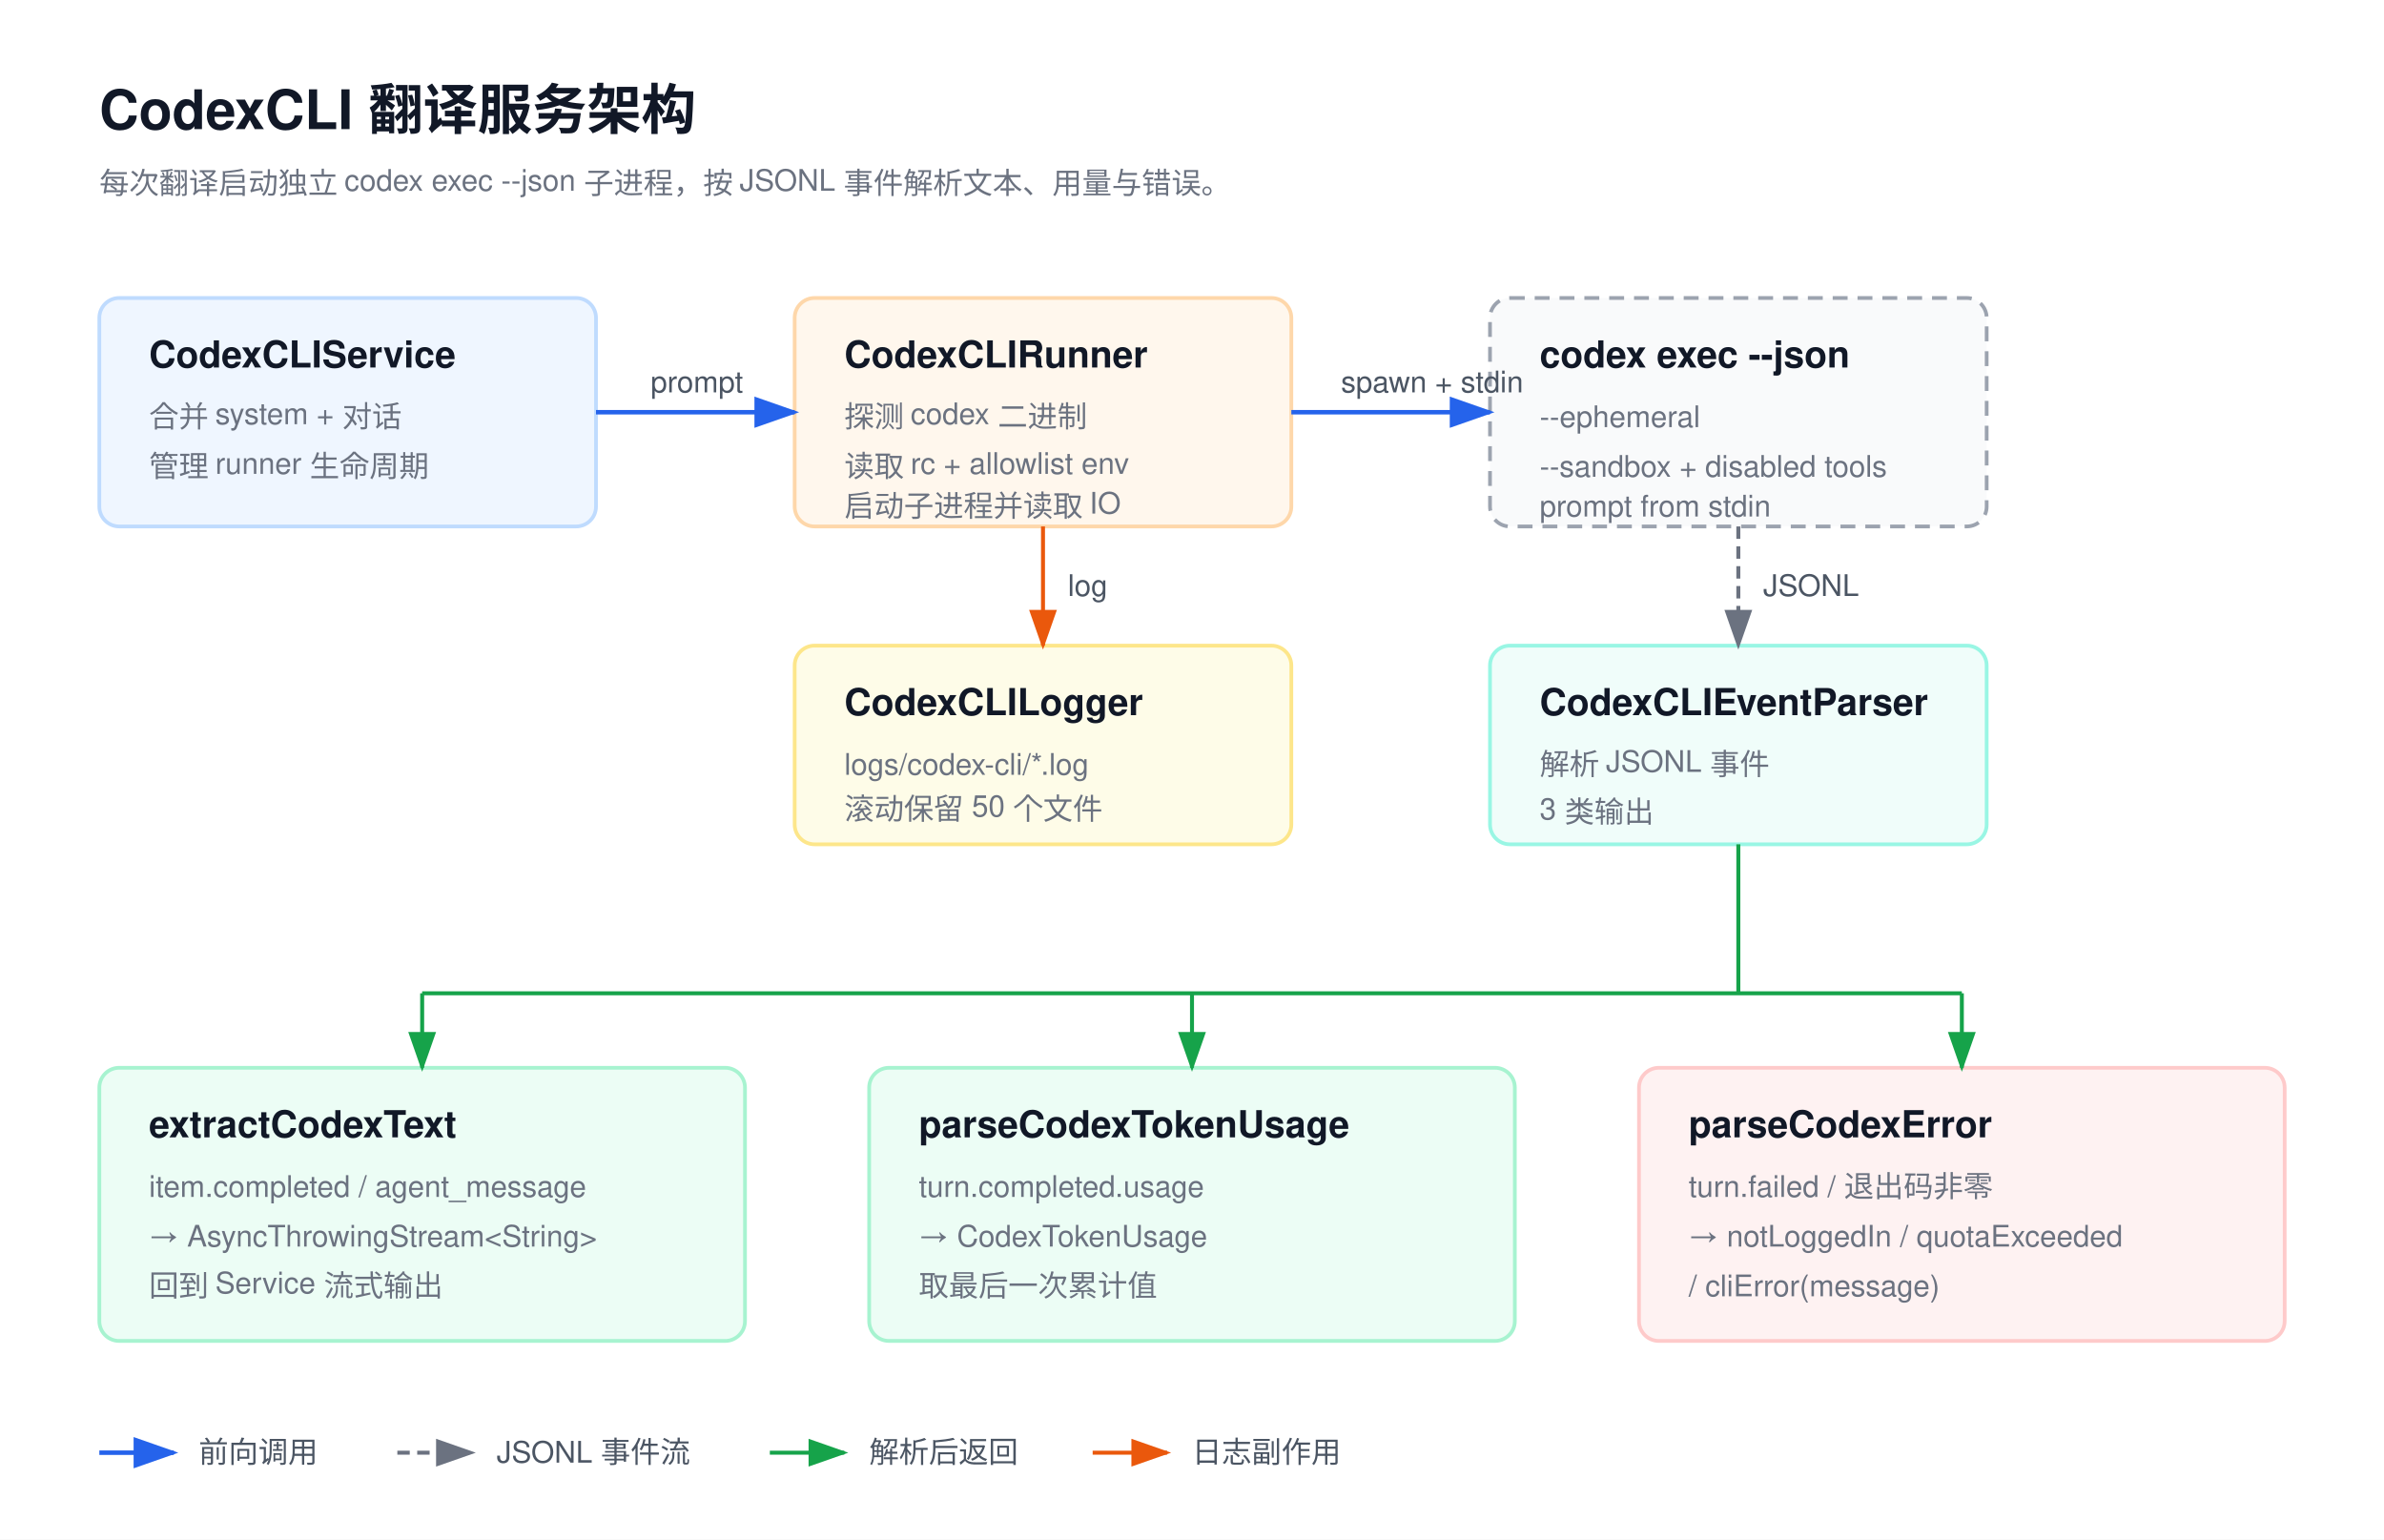
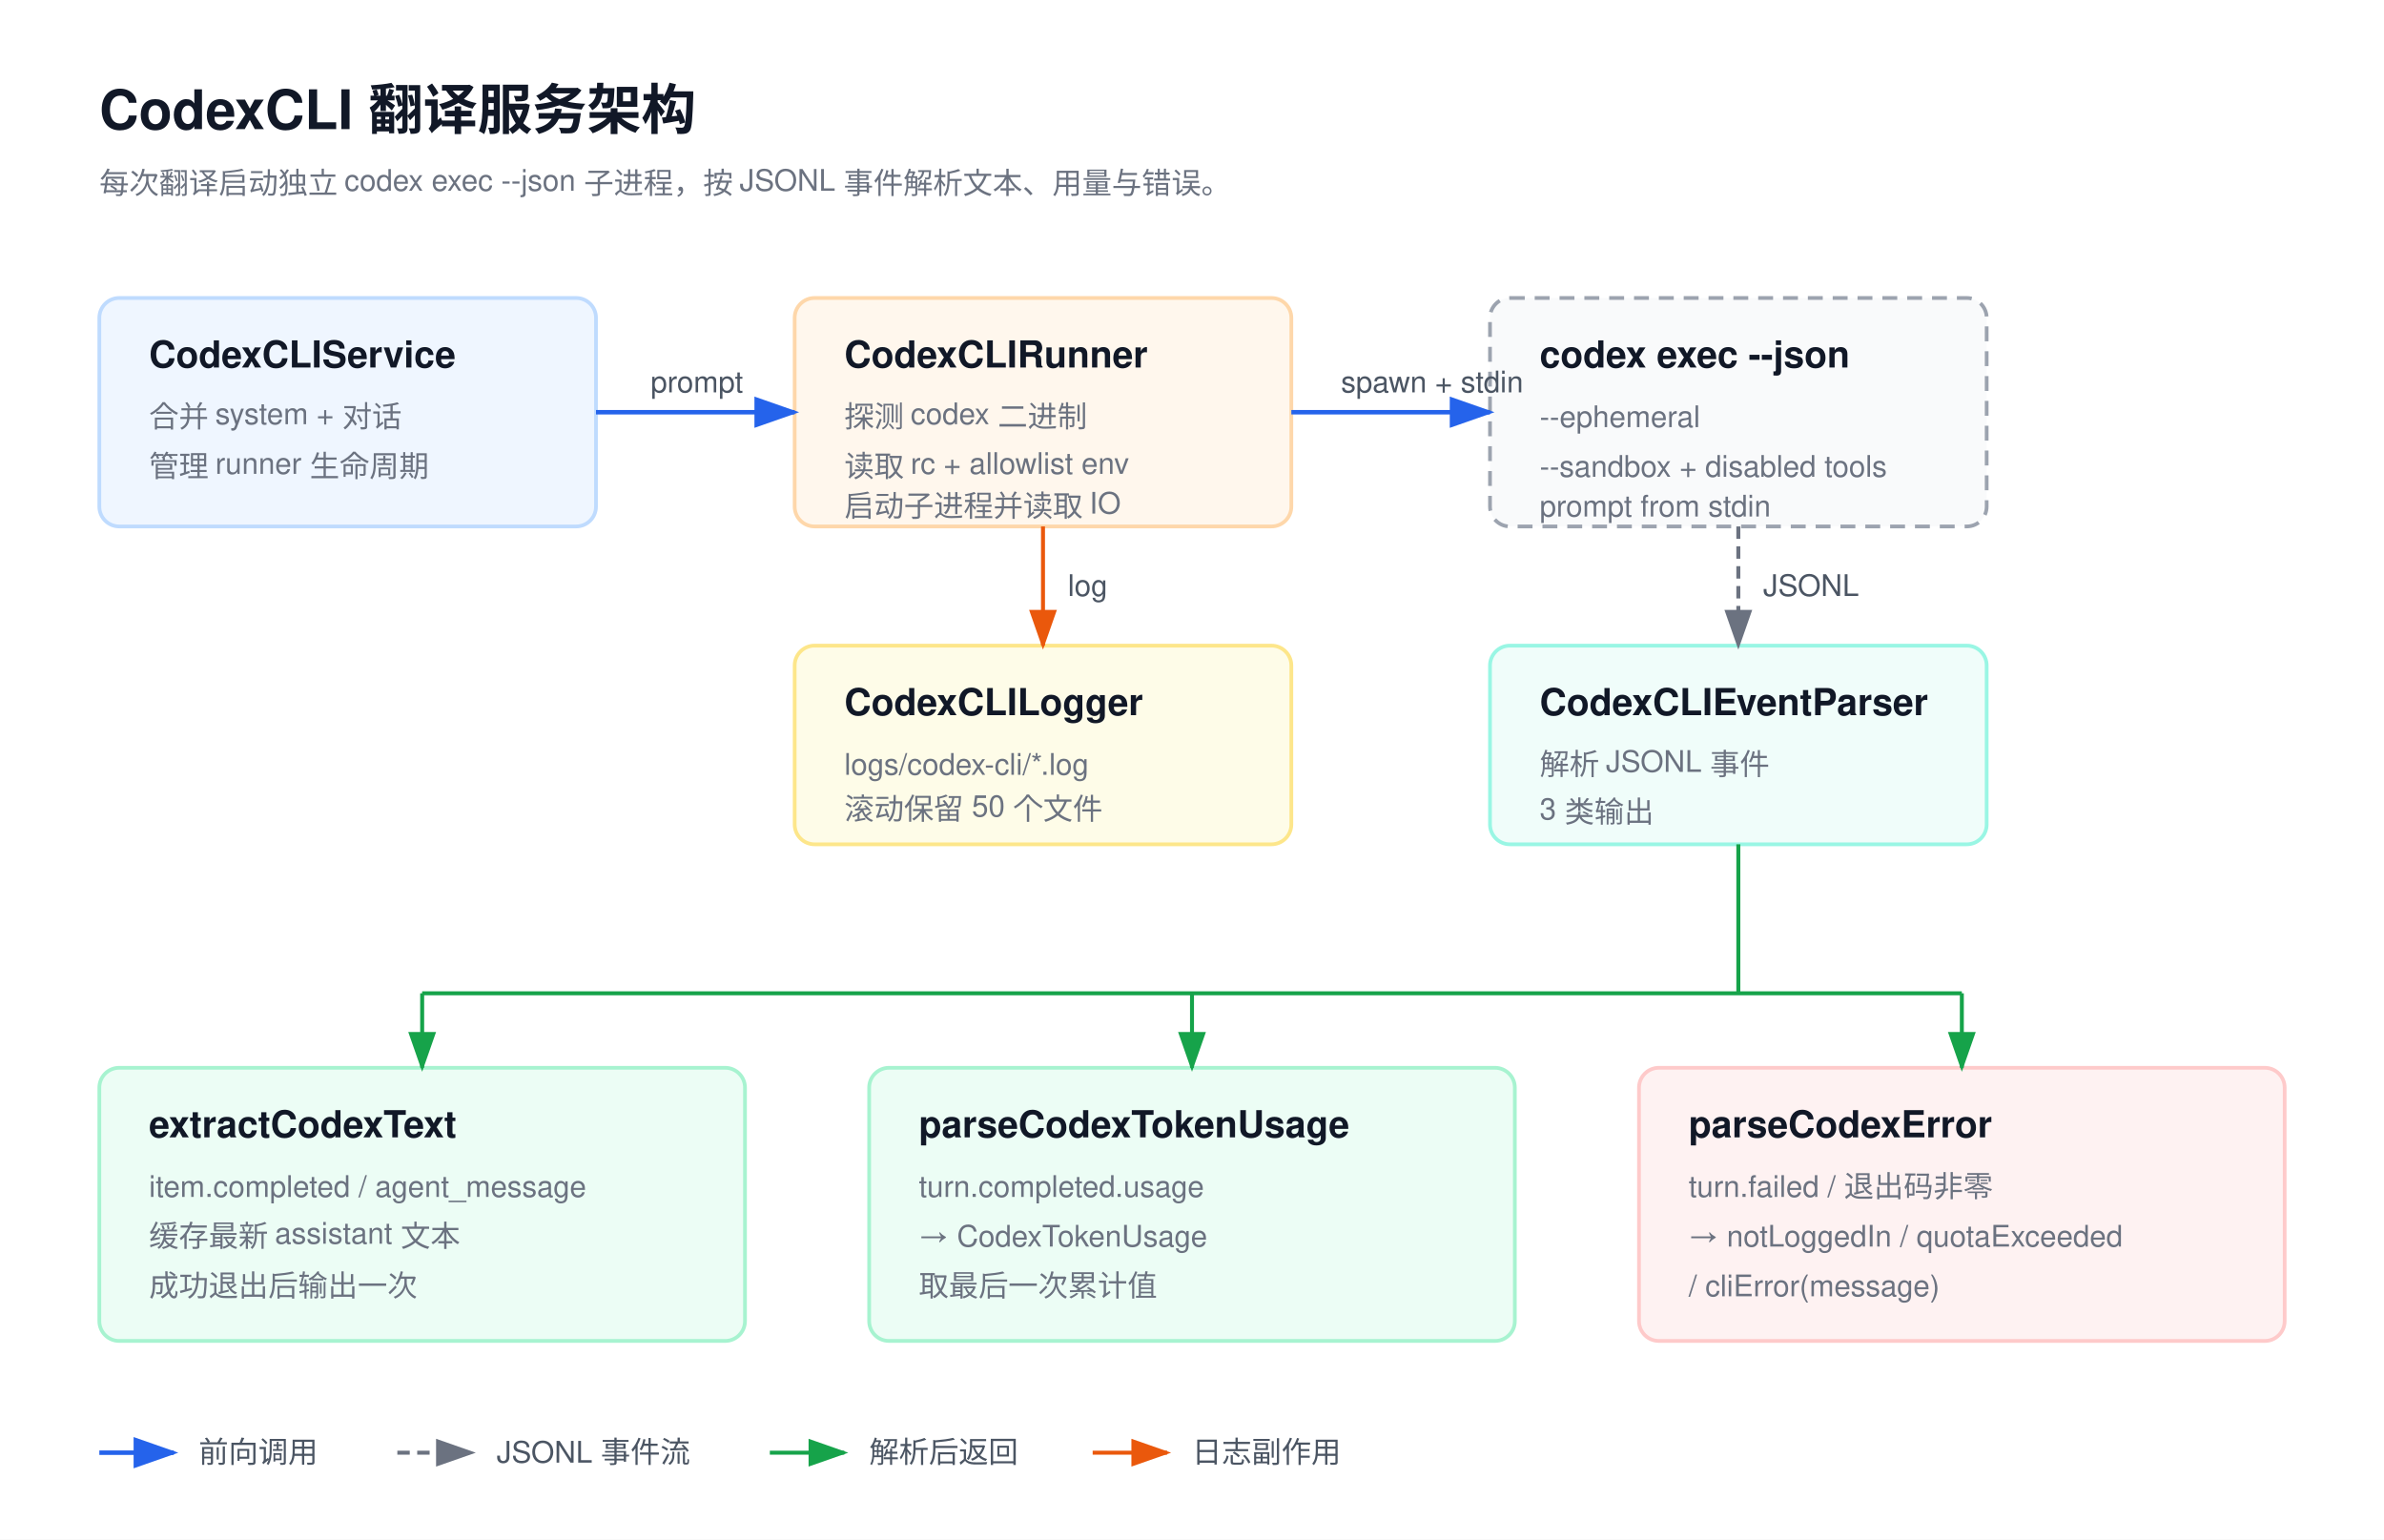
<svg xmlns="http://www.w3.org/2000/svg" viewBox="0 0 960 620" width="960" height="620">
  <style>
    text {
      font-family: "Helvetica Neue", Helvetica, Arial, "PingFang SC", "Microsoft YaHei", sans-serif;
      fill: #111827;
    }
    .title { font-size: 22px; font-weight: 600; }
    .node-title { font-size: 15px; font-weight: 600; }
    .node-text { font-size: 12px; fill: #6b7280; }
    .legend-text { font-size: 12px; fill: #4b5563; }
  </style>
  <defs>
    <marker id="arrow-blue" markerWidth="10" markerHeight="7" refX="9" refY="3.5" orient="auto">
      <polygon points="0 0, 10 3.5, 0 7" fill="#2563eb" />
    </marker>
    <marker id="arrow-gray" markerWidth="10" markerHeight="7" refX="9" refY="3.5" orient="auto">
      <polygon points="0 0, 10 3.5, 0 7" fill="#6b7280" />
    </marker>
    <marker id="arrow-green" markerWidth="10" markerHeight="7" refX="9" refY="3.5" orient="auto">
      <polygon points="0 0, 10 3.5, 0 7" fill="#16a34a" />
    </marker>
    <marker id="arrow-orange" markerWidth="10" markerHeight="7" refX="9" refY="3.5" orient="auto">
      <polygon points="0 0, 10 3.5, 0 7" fill="#ea580c" />
    </marker>
  </defs>
  <rect width="960" height="620" fill="#ffffff" />
  <text x="40" y="52" class="title">CodexCLI 翻译服务架构</text>
  <text x="40" y="78" class="node-text">每次翻译启动独立 codex exec --json 子进程，按 JSONL 事件解析文本、用量与错误。</text>
  <rect x="40" y="120" width="200" height="92" rx="8" fill="#eff6ff" stroke="#bfdbfe" stroke-width="1.5" />
  <text x="60" y="148" class="node-title">CodexCLIService</text>
  <text x="60" y="172" class="node-text">合并 system + 对话</text>
  <text x="60" y="192" class="node-text">管理 runner 生命周期</text>
  <rect x="320" y="120" width="200" height="92" rx="8" fill="#fff7ed" stroke="#fed7aa" stroke-width="1.5" />
  <text x="340" y="148" class="node-title">CodexCLIRunner</text>
  <text x="340" y="172" class="node-text">探测 codex 二进制</text>
  <text x="340" y="192" class="node-text">读取 rc + allowlist env</text>
  <text x="340" y="208" class="node-text">启动子进程并读取 IO</text>
  <rect x="600" y="120" width="200" height="92" rx="8" fill="#f9fafb" stroke="#9ca3af" stroke-width="1.5" stroke-dasharray="6 4" />
  <text x="620" y="148" class="node-title">codex exec --json</text>
  <text x="620" y="172" class="node-text">--ephemeral</text>
  <text x="620" y="192" class="node-text">--sandbox + disabled tools</text>
  <text x="620" y="208" class="node-text">prompt from stdin</text>
  <rect x="320" y="260" width="200" height="80" rx="8" fill="#fefce8" stroke="#fde68a" stroke-width="1.5" />
  <text x="340" y="288" class="node-title">CodexCLILogger</text>
  <text x="340" y="312" class="node-text">logs/codex-cli/*.log</text>
  <text x="340" y="330" class="node-text">滚动保留 50 个文件</text>
  <rect x="600" y="260" width="200" height="80" rx="8" fill="#f0fdfa" stroke="#99f6e4" stroke-width="1.5" />
  <text x="620" y="288" class="node-title">CodexCLIEventParser</text>
  <text x="620" y="312" class="node-text">解析 JSONL 事件</text>
  <text x="620" y="330" class="node-text">3 类输出</text>
  <rect x="40" y="430" width="260" height="110" rx="8" fill="#ecfdf5" stroke="#a7f3d0" stroke-width="1.5" />
  <text x="60" y="458" class="node-title">extractCodexText</text>
  <text x="60" y="482" class="node-text">item.completed / agent_message</text>
-   <text x="60" y="502" class="node-text">→ AsyncThrowingStream&lt;String&gt;</text>
-   <text x="60" y="522" class="node-text">回到 Service 流式输出</text>
+   <text x="60" y="502" class="node-text">缓存最新 assistant 文本</text>
+   <text x="60" y="522" class="node-text">成功退出后输出一次</text>
  <rect x="350" y="430" width="260" height="110" rx="8" fill="#ecfdf5" stroke="#a7f3d0" stroke-width="1.5" />
  <text x="370" y="458" class="node-title">parseCodexTokenUsage</text>
  <text x="370" y="482" class="node-text">turn.completed.usage</text>
  <text x="370" y="502" class="node-text">→ CodexTokenUsage</text>
  <text x="370" y="522" class="node-text">取最后一次累计值</text>
  <rect x="660" y="430" width="260" height="110" rx="8" fill="#fef2f2" stroke="#fecaca" stroke-width="1.5" />
  <text x="680" y="458" class="node-title">parseCodexError</text>
  <text x="680" y="482" class="node-text">turn.failed / 退出码非零</text>
  <text x="680" y="502" class="node-text">→ notLoggedIn / quotaExceeded</text>
  <text x="680" y="522" class="node-text">/ cliError(message)</text>
  <line x1="240" y1="166" x2="320" y2="166" stroke="#2563eb" stroke-width="1.8" marker-end="url(#arrow-blue)" />
  <text x="262" y="158" class="legend-text">prompt</text>
  <line x1="520" y1="166" x2="600" y2="166" stroke="#2563eb" stroke-width="1.8" marker-end="url(#arrow-blue)" />
  <text x="540" y="158" class="legend-text">spawn + stdin</text>
  <line x1="700" y1="212" x2="700" y2="260" stroke="#6b7280" stroke-width="1.6" stroke-dasharray="5 3" marker-end="url(#arrow-gray)" />
  <text x="710" y="240" class="legend-text">JSONL</text>
  <line x1="420" y1="212" x2="420" y2="260" stroke="#ea580c" stroke-width="1.6" marker-end="url(#arrow-orange)" />
  <text x="430" y="240" class="legend-text">log</text>
  <line x1="700" y1="340" x2="700" y2="400" stroke="#16a34a" stroke-width="1.6" />
  <line x1="170" y1="400" x2="790" y2="400" stroke="#16a34a" stroke-width="1.6" />
  <line x1="170" y1="400" x2="170" y2="430" stroke="#16a34a" stroke-width="1.6" marker-end="url(#arrow-green)" />
  <line x1="480" y1="400" x2="480" y2="430" stroke="#16a34a" stroke-width="1.6" marker-end="url(#arrow-green)" />
  <line x1="790" y1="400" x2="790" y2="430" stroke="#16a34a" stroke-width="1.6" marker-end="url(#arrow-green)" />
  <g transform="translate(40 585)">
    <line x1="0" y1="0" x2="30" y2="0" stroke="#2563eb" stroke-width="1.8" marker-end="url(#arrow-blue)" />
    <text x="40" y="4" class="legend-text">前向调用</text>
    <line x1="120" y1="0" x2="150" y2="0" stroke="#6b7280" stroke-width="1.6" stroke-dasharray="5 3" marker-end="url(#arrow-gray)" />
    <text x="160" y="4" class="legend-text">JSONL 事件流</text>
    <line x1="270" y1="0" x2="300" y2="0" stroke="#16a34a" stroke-width="1.6" marker-end="url(#arrow-green)" />
    <text x="310" y="4" class="legend-text">解析后返回</text>
    <line x1="400" y1="0" x2="430" y2="0" stroke="#ea580c" stroke-width="1.6" marker-end="url(#arrow-orange)" />
    <text x="440" y="4" class="legend-text">日志副作用</text>
  </g>
</svg>
